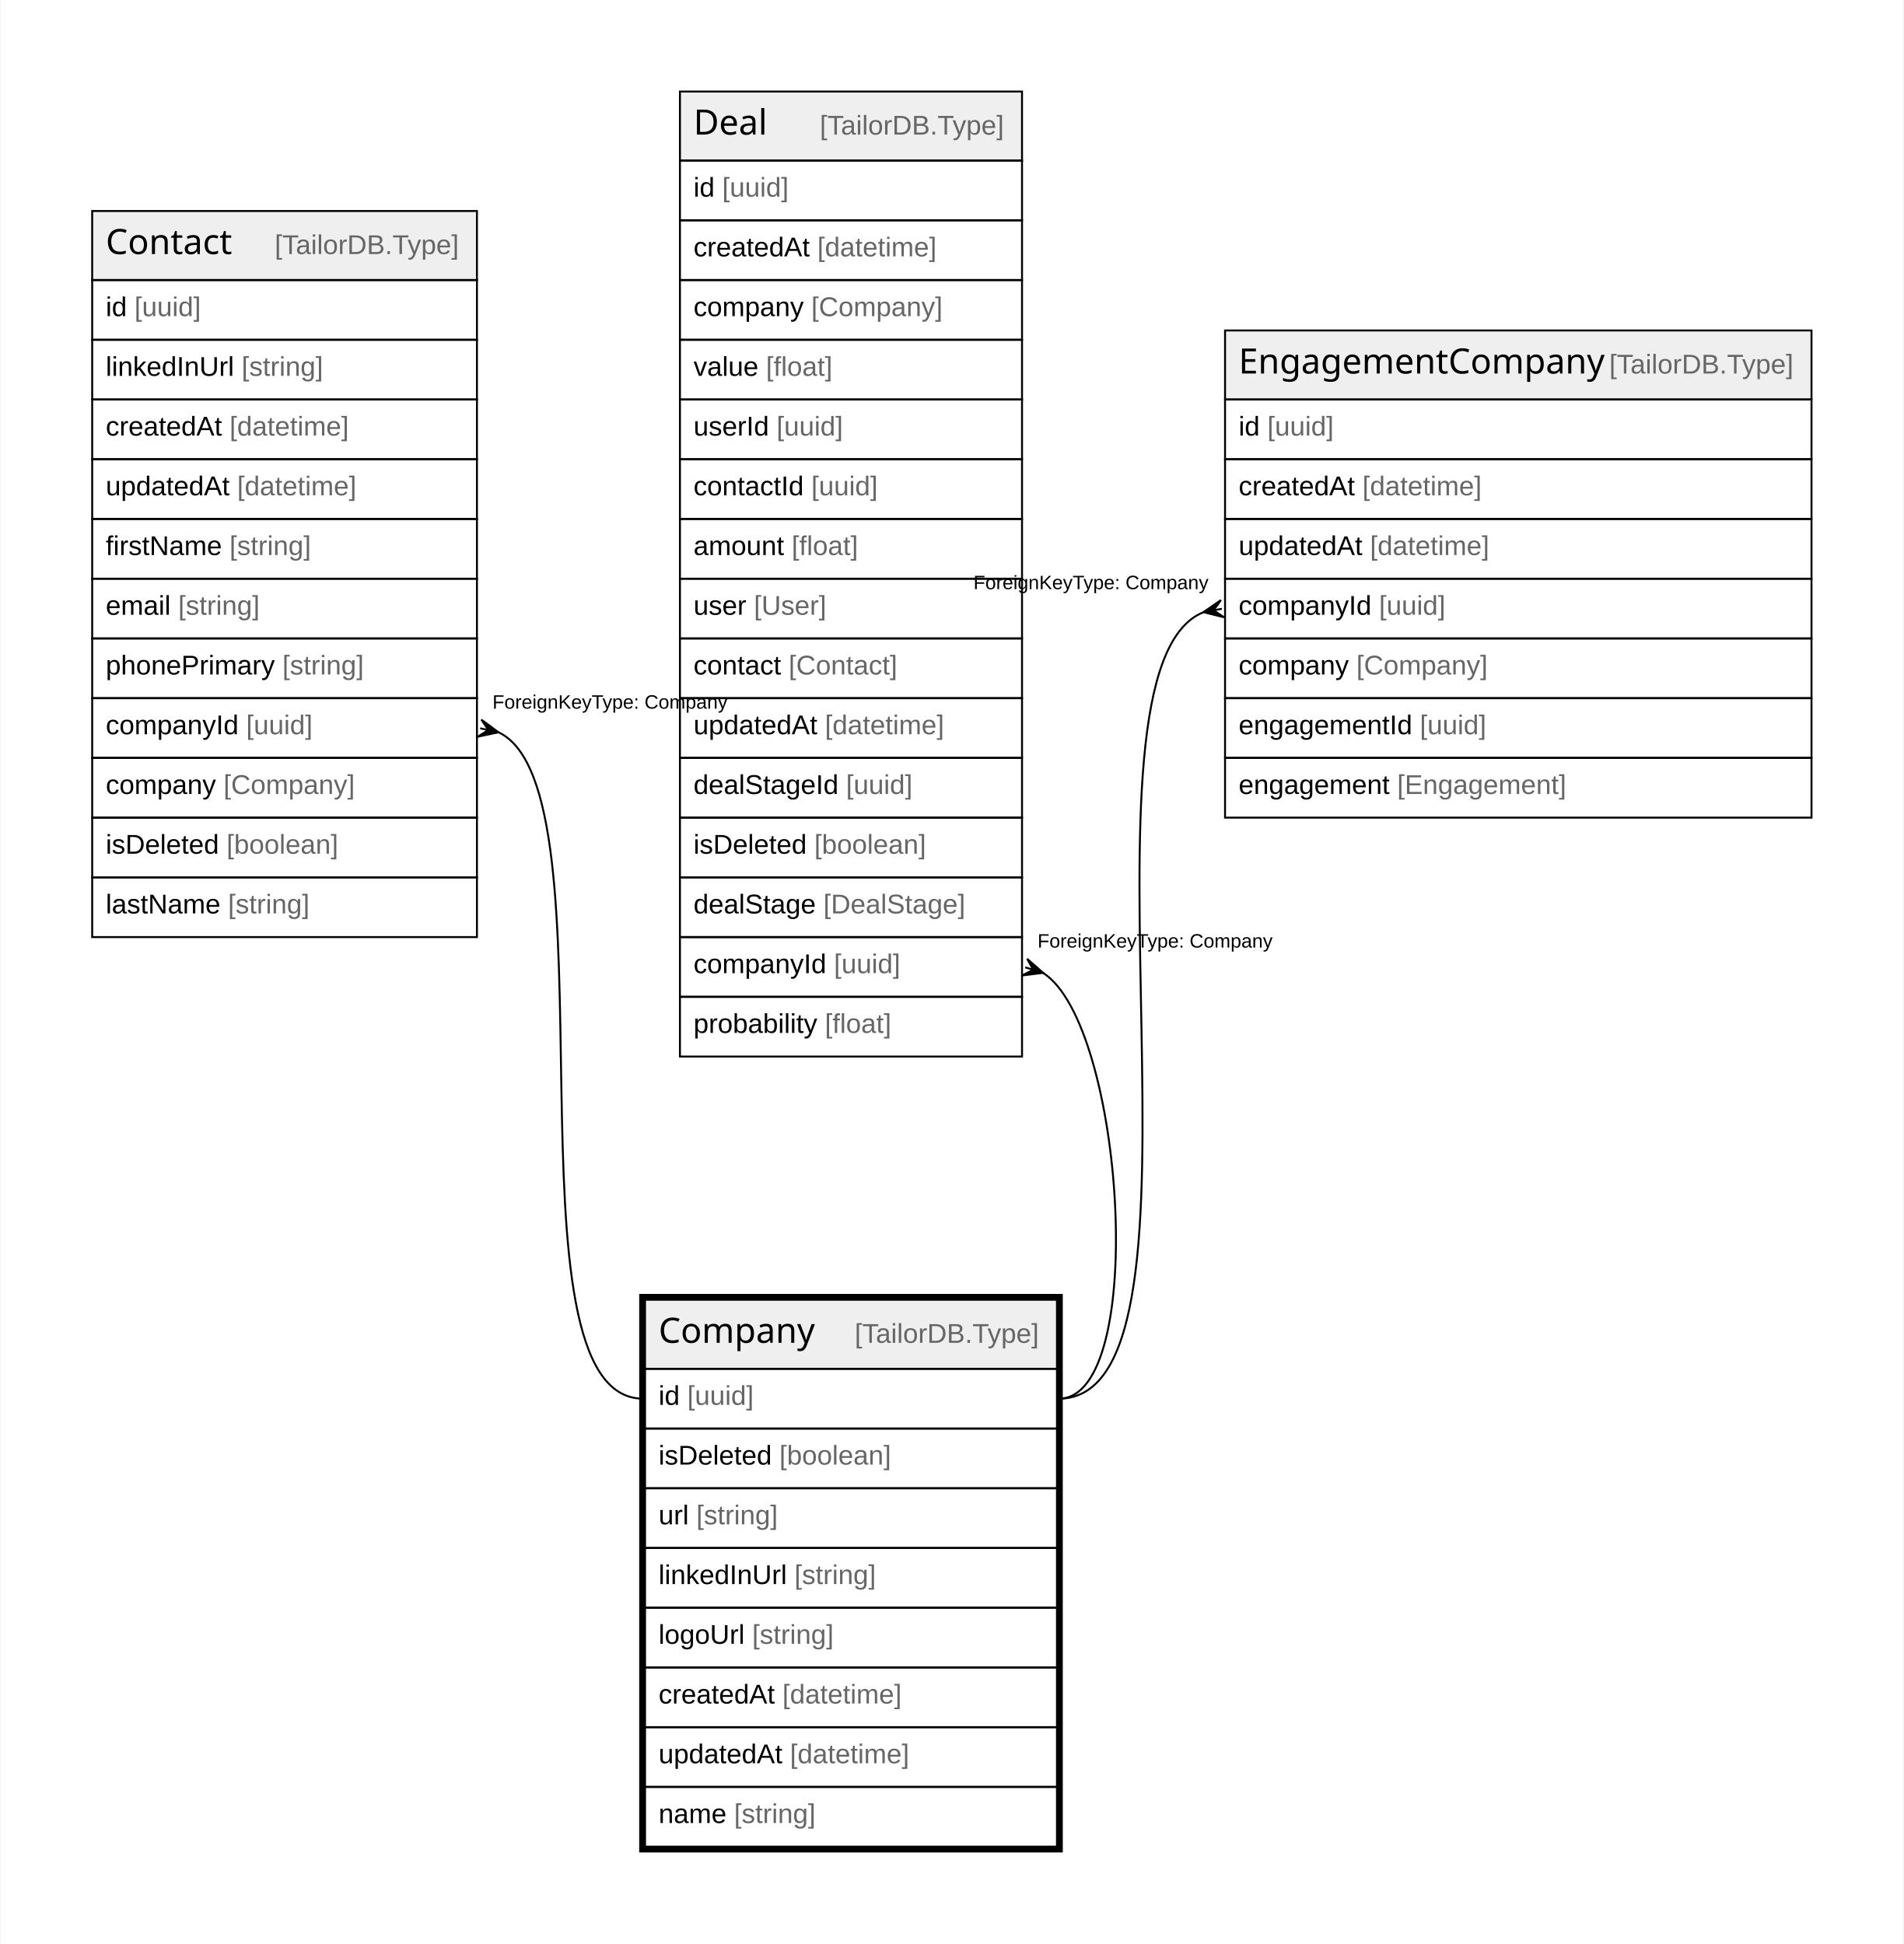
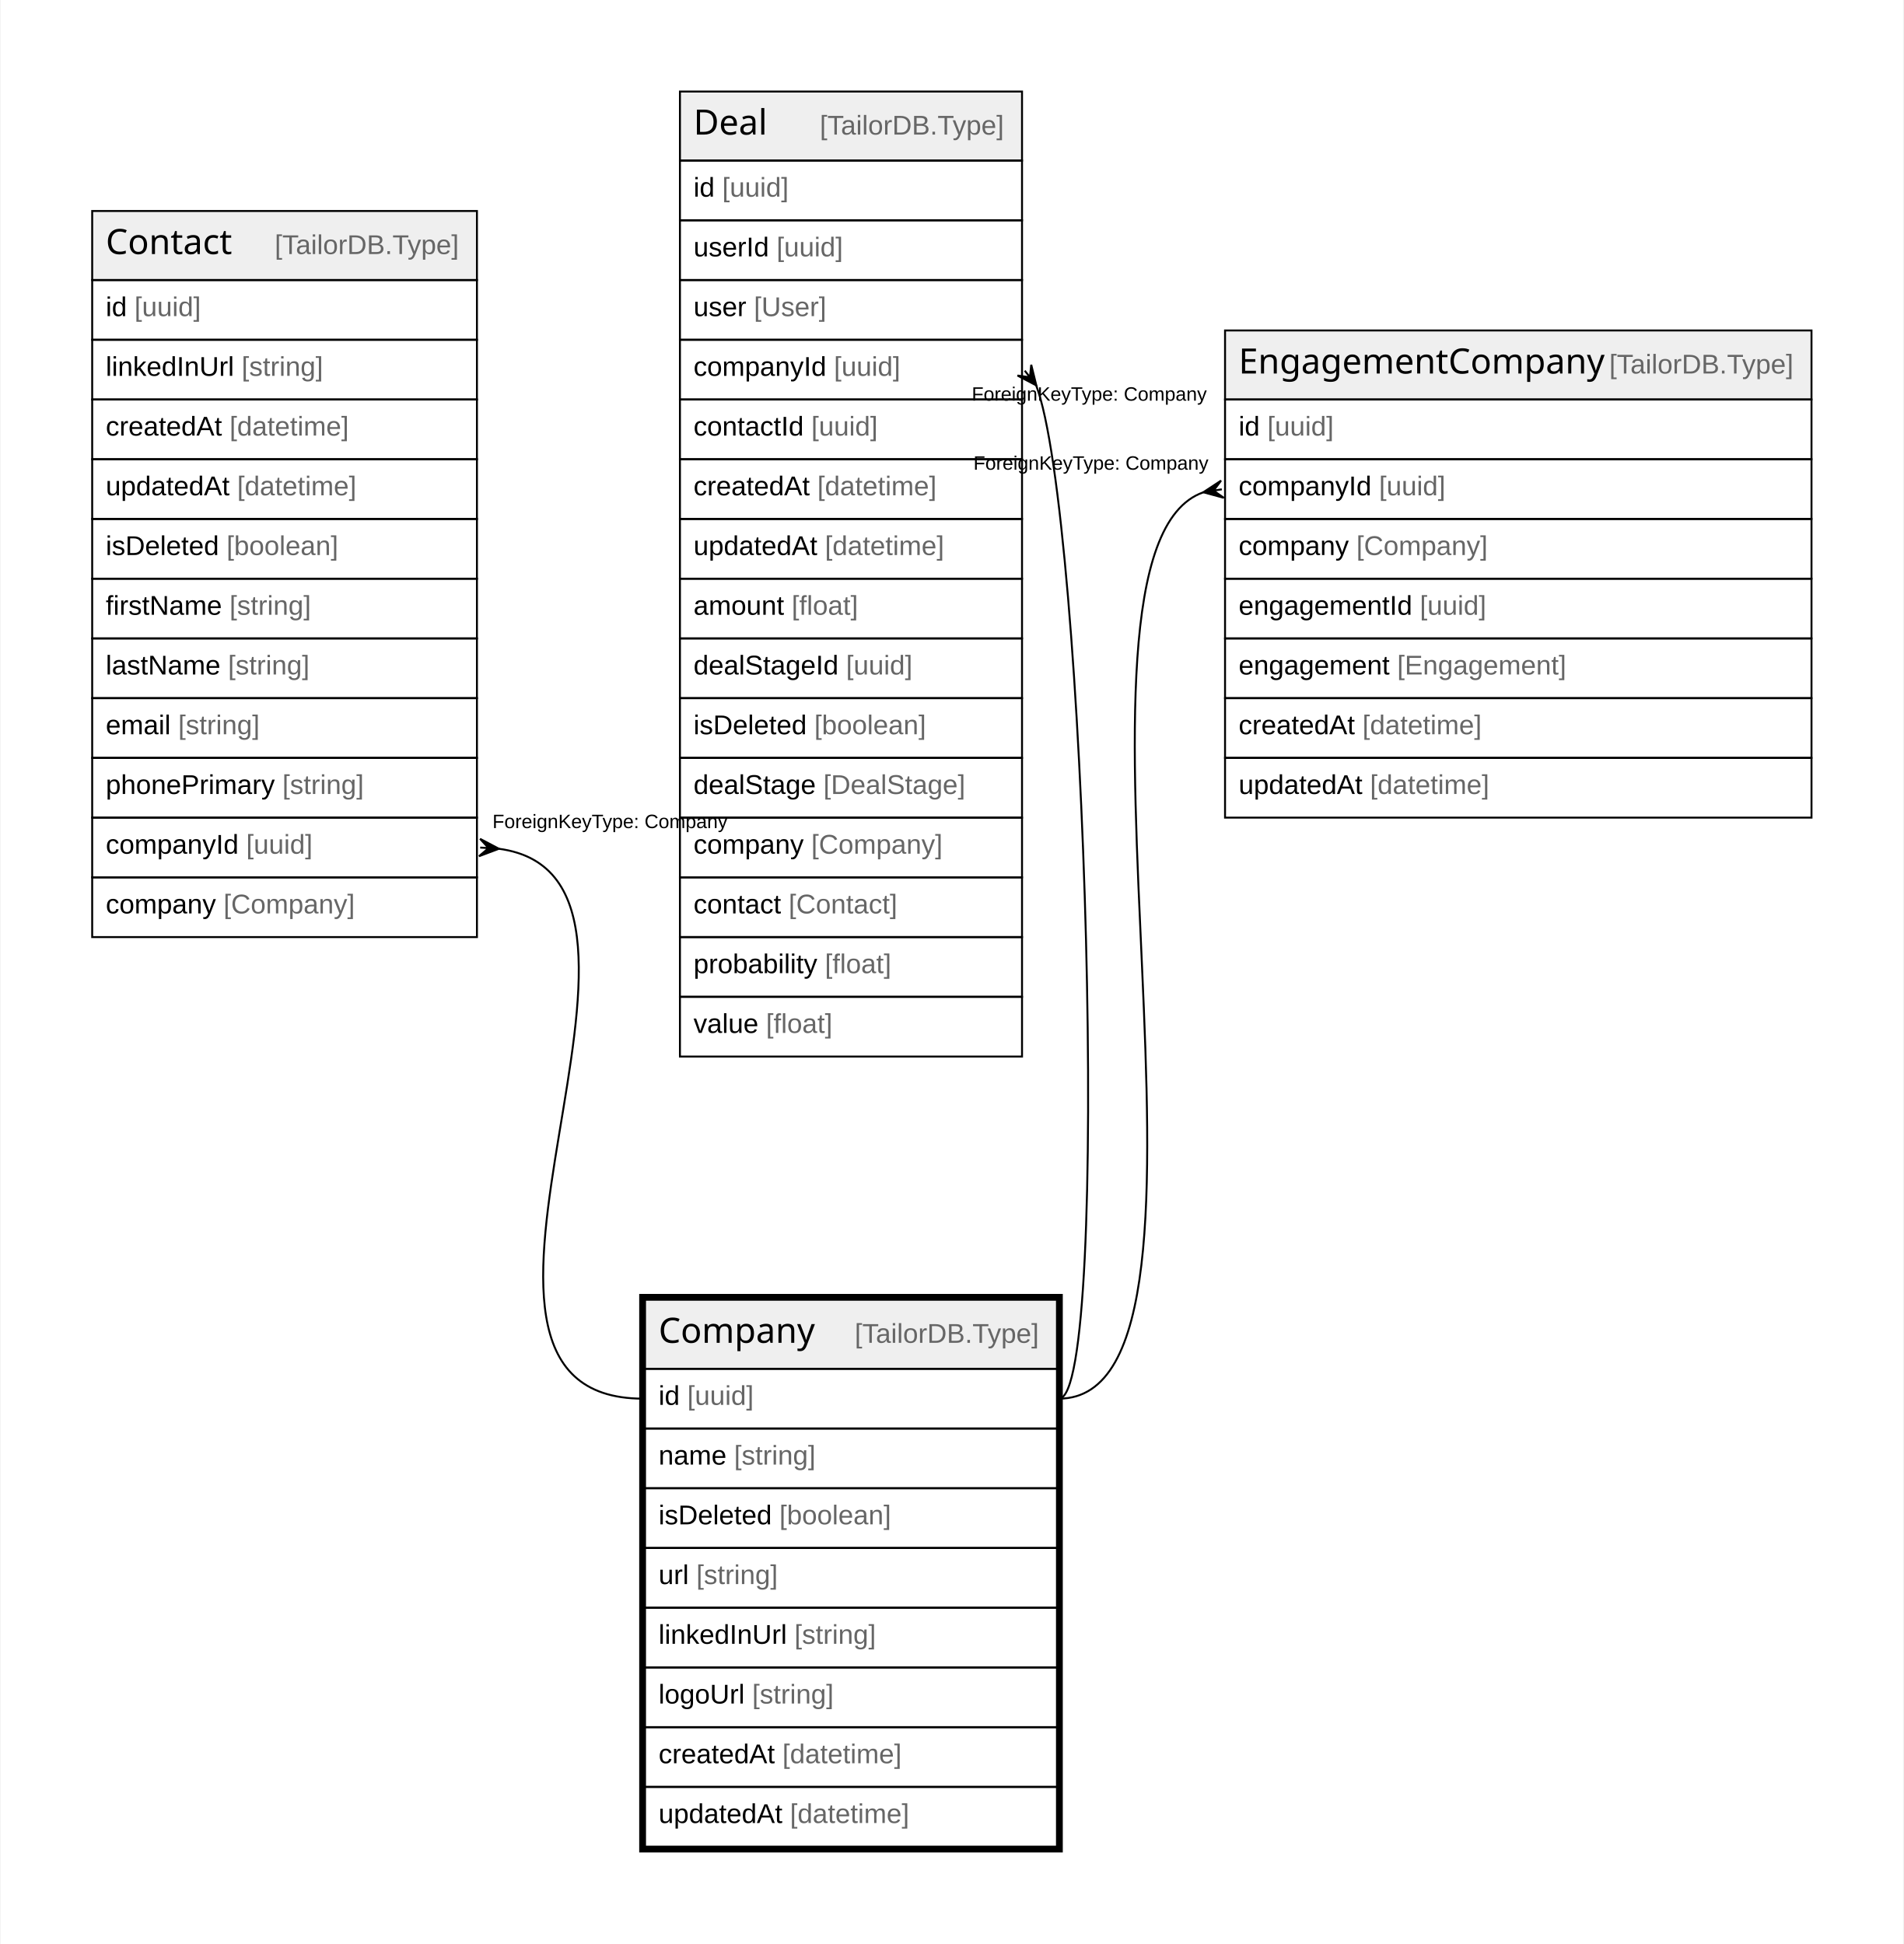
<svg xmlns="http://www.w3.org/2000/svg" width="981pt" height="1002pt" viewBox="0.00 0.00 980.74 1002.40">
  <g id="graph0" class="graph" transform="scale(1 1) rotate(0) translate(4 998.4)">
    <polygon fill="white" stroke="none" points="-4,4 -4,-998.4 976.74,-998.4 976.74,4 -4,4" />
    <g id="node1" class="node">
      <polygon fill="#efefef" stroke="none" points="328.2,-292.6 328.2,-328.2 540.56,-328.2 540.56,-292.6 328.2,-292.6" />
      <polygon fill="none" stroke="black" points="328.2,-292.6 328.2,-328.2 540.56,-328.2 540.56,-292.6 328.2,-292.6" />
      <text text-anchor="start" x="335.2" y="-306" font-family="Arial Bold" font-size="18.00">Company</text>
      <text text-anchor="start" x="405.19" y="-306" font-family="Arial" font-size="14.00">    </text>
      <text text-anchor="start" x="436.31" y="-306" font-family="Arial" font-size="14.00" fill="#666666">[TailorDB.Type]</text>
      <polygon fill="none" stroke="black" points="328.2,-261.8 328.2,-292.6 540.56,-292.6 540.56,-261.8 328.2,-261.8" />
      <text text-anchor="start" x="335.2" y="-274" font-family="Arial" font-size="14.00">id </text>
      <text text-anchor="start" x="349.98" y="-274" font-family="Arial" font-size="14.00" fill="#666666">[uuid]</text>
      <polygon fill="none" stroke="black" points="328.2,-231 328.2,-261.8 540.56,-261.8 540.56,-231 328.2,-231" />
-       <text text-anchor="start" x="335.2" y="-243.2" font-family="Arial" font-size="14.00">isDeleted </text>
-       <text text-anchor="start" x="397.45" y="-243.2" font-family="Arial" font-size="14.00" fill="#666666">[boolean]</text>
+       <text text-anchor="start" x="335.2" y="-243.2" font-family="Arial" font-size="14.00">name </text>
+       <text text-anchor="start" x="374.11" y="-243.2" font-family="Arial" font-size="14.00" fill="#666666">[string]</text>
      <polygon fill="none" stroke="black" points="328.2,-200.2 328.2,-231 540.56,-231 540.56,-200.2 328.2,-200.2" />
-       <text text-anchor="start" x="335.2" y="-212.4" font-family="Arial" font-size="14.00">url </text>
-       <text text-anchor="start" x="354.64" y="-212.4" font-family="Arial" font-size="14.00" fill="#666666">[string]</text>
+       <text text-anchor="start" x="335.2" y="-212.4" font-family="Arial" font-size="14.00">isDeleted </text>
+       <text text-anchor="start" x="397.45" y="-212.4" font-family="Arial" font-size="14.00" fill="#666666">[boolean]</text>
      <polygon fill="none" stroke="black" points="328.2,-169.4 328.2,-200.2 540.56,-200.2 540.56,-169.4 328.2,-169.4" />
-       <text text-anchor="start" x="335.2" y="-181.6" font-family="Arial" font-size="14.00">linkedInUrl </text>
-       <text text-anchor="start" x="405.22" y="-181.6" font-family="Arial" font-size="14.00" fill="#666666">[string]</text>
+       <text text-anchor="start" x="335.2" y="-181.6" font-family="Arial" font-size="14.00">url </text>
+       <text text-anchor="start" x="354.64" y="-181.6" font-family="Arial" font-size="14.00" fill="#666666">[string]</text>
      <polygon fill="none" stroke="black" points="328.2,-138.6 328.2,-169.4 540.56,-169.4 540.56,-138.6 328.2,-138.6" />
-       <text text-anchor="start" x="335.2" y="-150.8" font-family="Arial" font-size="14.00">logoUrl </text>
-       <text text-anchor="start" x="383.44" y="-150.8" font-family="Arial" font-size="14.00" fill="#666666">[string]</text>
+       <text text-anchor="start" x="335.2" y="-150.8" font-family="Arial" font-size="14.00">linkedInUrl </text>
+       <text text-anchor="start" x="405.22" y="-150.8" font-family="Arial" font-size="14.00" fill="#666666">[string]</text>
      <polygon fill="none" stroke="black" points="328.2,-107.8 328.2,-138.6 540.56,-138.6 540.56,-107.8 328.2,-107.8" />
-       <text text-anchor="start" x="335.2" y="-120" font-family="Arial" font-size="14.00">createdAt </text>
-       <text text-anchor="start" x="399.01" y="-120" font-family="Arial" font-size="14.00" fill="#666666">[datetime]</text>
+       <text text-anchor="start" x="335.2" y="-120" font-family="Arial" font-size="14.00">logoUrl </text>
+       <text text-anchor="start" x="383.44" y="-120" font-family="Arial" font-size="14.00" fill="#666666">[string]</text>
      <polygon fill="none" stroke="black" points="328.2,-77 328.2,-107.8 540.56,-107.8 540.56,-77 328.2,-77" />
-       <text text-anchor="start" x="335.2" y="-89.2" font-family="Arial" font-size="14.00">updatedAt </text>
-       <text text-anchor="start" x="402.92" y="-89.2" font-family="Arial" font-size="14.00" fill="#666666">[datetime]</text>
+       <text text-anchor="start" x="335.2" y="-89.2" font-family="Arial" font-size="14.00">createdAt </text>
+       <text text-anchor="start" x="399.01" y="-89.2" font-family="Arial" font-size="14.00" fill="#666666">[datetime]</text>
      <polygon fill="none" stroke="black" points="328.2,-46.2 328.2,-77 540.56,-77 540.56,-46.2 328.2,-46.2" />
-       <text text-anchor="start" x="335.2" y="-58.4" font-family="Arial" font-size="14.00">name </text>
-       <text text-anchor="start" x="374.11" y="-58.4" font-family="Arial" font-size="14.00" fill="#666666">[string]</text>
+       <text text-anchor="start" x="335.2" y="-58.4" font-family="Arial" font-size="14.00">updatedAt </text>
+       <text text-anchor="start" x="402.92" y="-58.4" font-family="Arial" font-size="14.00" fill="#666666">[datetime]</text>
      <polygon fill="none" stroke="black" stroke-width="3" points="326.7,-44.7 326.7,-329.7 542.06,-329.7 542.06,-44.7 326.7,-44.7" />
    </g>
    <g id="node2" class="node">
      <polygon fill="#efefef" stroke="none" points="43.2,-854 43.2,-889.6 241.55,-889.6 241.55,-854 43.2,-854" />
      <polygon fill="none" stroke="black" points="43.2,-854 43.2,-889.6 241.55,-889.6 241.55,-854 43.2,-854" />
      <text text-anchor="start" x="50.2" y="-867.4" font-family="Arial Bold" font-size="18.00">Contact</text>
      <text text-anchor="start" x="106.19" y="-867.4" font-family="Arial" font-size="14.00">    </text>
      <text text-anchor="start" x="137.3" y="-867.4" font-family="Arial" font-size="14.00" fill="#666666">[TailorDB.Type]</text>
      <polygon fill="none" stroke="black" points="43.2,-823.2 43.2,-854 241.55,-854 241.55,-823.2 43.2,-823.2" />
      <text text-anchor="start" x="50.2" y="-835.4" font-family="Arial" font-size="14.00">id </text>
      <text text-anchor="start" x="64.99" y="-835.4" font-family="Arial" font-size="14.00" fill="#666666">[uuid]</text>
      <polygon fill="none" stroke="black" points="43.2,-792.4 43.2,-823.2 241.55,-823.2 241.55,-792.4 43.2,-792.4" />
      <text text-anchor="start" x="50.2" y="-804.6" font-family="Arial" font-size="14.00">linkedInUrl </text>
      <text text-anchor="start" x="120.23" y="-804.6" font-family="Arial" font-size="14.00" fill="#666666">[string]</text>
      <polygon fill="none" stroke="black" points="43.2,-761.6 43.2,-792.4 241.55,-792.4 241.55,-761.6 43.2,-761.6" />
      <text text-anchor="start" x="50.2" y="-773.8" font-family="Arial" font-size="14.00">createdAt </text>
      <text text-anchor="start" x="114.01" y="-773.8" font-family="Arial" font-size="14.00" fill="#666666">[datetime]</text>
      <polygon fill="none" stroke="black" points="43.2,-730.8 43.2,-761.6 241.55,-761.6 241.55,-730.8 43.2,-730.8" />
      <text text-anchor="start" x="50.2" y="-743" font-family="Arial" font-size="14.00">updatedAt </text>
      <text text-anchor="start" x="117.92" y="-743" font-family="Arial" font-size="14.00" fill="#666666">[datetime]</text>
      <polygon fill="none" stroke="black" points="43.2,-700 43.2,-730.8 241.55,-730.8 241.55,-700 43.2,-700" />
-       <text text-anchor="start" x="50.2" y="-712.2" font-family="Arial" font-size="14.00">firstName </text>
-       <text text-anchor="start" x="113.99" y="-712.2" font-family="Arial" font-size="14.00" fill="#666666">[string]</text>
+       <text text-anchor="start" x="50.2" y="-712.2" font-family="Arial" font-size="14.00">isDeleted </text>
+       <text text-anchor="start" x="112.45" y="-712.2" font-family="Arial" font-size="14.00" fill="#666666">[boolean]</text>
      <polygon fill="none" stroke="black" points="43.2,-669.2 43.2,-700 241.55,-700 241.55,-669.2 43.2,-669.2" />
-       <text text-anchor="start" x="50.2" y="-681.4" font-family="Arial" font-size="14.00">email </text>
-       <text text-anchor="start" x="87.54" y="-681.4" font-family="Arial" font-size="14.00" fill="#666666">[string]</text>
+       <text text-anchor="start" x="50.2" y="-681.4" font-family="Arial" font-size="14.00">firstName </text>
+       <text text-anchor="start" x="113.99" y="-681.4" font-family="Arial" font-size="14.00" fill="#666666">[string]</text>
      <polygon fill="none" stroke="black" points="43.2,-638.4 43.2,-669.2 241.55,-669.2 241.55,-638.4 43.2,-638.4" />
-       <text text-anchor="start" x="50.2" y="-650.6" font-family="Arial" font-size="14.00">phonePrimary </text>
-       <text text-anchor="start" x="141.24" y="-650.6" font-family="Arial" font-size="14.00" fill="#666666">[string]</text>
+       <text text-anchor="start" x="50.2" y="-650.6" font-family="Arial" font-size="14.00">lastName </text>
+       <text text-anchor="start" x="113.22" y="-650.6" font-family="Arial" font-size="14.00" fill="#666666">[string]</text>
      <polygon fill="none" stroke="black" points="43.2,-607.6 43.2,-638.4 241.55,-638.4 241.55,-607.6 43.2,-607.6" />
-       <text text-anchor="start" x="50.2" y="-619.8" font-family="Arial" font-size="14.00">companyId </text>
-       <text text-anchor="start" x="122.57" y="-619.8" font-family="Arial" font-size="14.00" fill="#666666">[uuid]</text>
+       <text text-anchor="start" x="50.2" y="-619.8" font-family="Arial" font-size="14.00">email </text>
+       <text text-anchor="start" x="87.54" y="-619.8" font-family="Arial" font-size="14.00" fill="#666666">[string]</text>
      <polygon fill="none" stroke="black" points="43.2,-576.8 43.2,-607.6 241.55,-607.6 241.55,-576.8 43.2,-576.8" />
-       <text text-anchor="start" x="50.2" y="-589" font-family="Arial" font-size="14.00">company </text>
-       <text text-anchor="start" x="110.9" y="-589" font-family="Arial" font-size="14.00" fill="#666666">[Company]</text>
+       <text text-anchor="start" x="50.2" y="-589" font-family="Arial" font-size="14.00">phonePrimary </text>
+       <text text-anchor="start" x="141.24" y="-589" font-family="Arial" font-size="14.00" fill="#666666">[string]</text>
      <polygon fill="none" stroke="black" points="43.2,-546 43.2,-576.8 241.55,-576.8 241.55,-546 43.2,-546" />
-       <text text-anchor="start" x="50.2" y="-558.2" font-family="Arial" font-size="14.00">isDeleted </text>
-       <text text-anchor="start" x="112.45" y="-558.2" font-family="Arial" font-size="14.00" fill="#666666">[boolean]</text>
+       <text text-anchor="start" x="50.2" y="-558.2" font-family="Arial" font-size="14.00">companyId </text>
+       <text text-anchor="start" x="122.57" y="-558.2" font-family="Arial" font-size="14.00" fill="#666666">[uuid]</text>
      <polygon fill="none" stroke="black" points="43.2,-515.2 43.2,-546 241.55,-546 241.55,-515.2 43.2,-515.2" />
-       <text text-anchor="start" x="50.2" y="-527.4" font-family="Arial" font-size="14.00">lastName </text>
-       <text text-anchor="start" x="113.22" y="-527.4" font-family="Arial" font-size="14.00" fill="#666666">[string]</text>
+       <text text-anchor="start" x="50.2" y="-527.4" font-family="Arial" font-size="14.00">company </text>
+       <text text-anchor="start" x="110.9" y="-527.4" font-family="Arial" font-size="14.00" fill="#666666">[Company]</text>
    </g>
    <g id="edge1" class="edge">
-       <path fill="none" stroke="black" d="M252.7,-620.79C315.1,-591.34 251.79,-277.2 327.2,-277.2" />
-       <polygon fill="black" stroke="black" points="252.65,-620.8 241.92,-618.53 247.44,-621.94 243.21,-622.86 243.21,-622.86 243.21,-622.86 247.44,-621.94 243.84,-627.33 252.65,-620.8" />
-       <text text-anchor="start" x="249.55" y="-633" font-family="Arial" font-size="10.00">ForeignKeyType: Company</text>
+       <path fill="none" stroke="black" d="M252.68,-560.77C364.79,-546.07 199,-277.2 327.2,-277.2" />
+       <polygon fill="black" stroke="black" points="252.87,-560.76 242.61,-556.89 247.54,-561.09 243.22,-561.36 243.22,-561.36 243.22,-561.36 247.54,-561.09 243.16,-565.87 252.87,-560.76" />
+       <text text-anchor="start" x="249.55" y="-571.4" font-family="Arial" font-size="10.00">ForeignKeyType: Company</text>
    </g>
    <g id="node3" class="node">
      <polygon fill="#efefef" stroke="none" points="346.2,-915.6 346.2,-951.2 522.55,-951.2 522.55,-915.6 346.2,-915.6" />
      <polygon fill="none" stroke="black" points="346.2,-915.6 346.2,-951.2 522.55,-951.2 522.55,-915.6 346.2,-915.6" />
      <text text-anchor="start" x="353.2" y="-929" font-family="Arial Bold" font-size="18.00">Deal</text>
      <text text-anchor="start" x="387.18" y="-929" font-family="Arial" font-size="14.00">    </text>
      <text text-anchor="start" x="418.3" y="-929" font-family="Arial" font-size="14.00" fill="#666666">[TailorDB.Type]</text>
      <polygon fill="none" stroke="black" points="346.2,-884.8 346.2,-915.6 522.55,-915.6 522.55,-884.8 346.2,-884.8" />
      <text text-anchor="start" x="353.2" y="-897" font-family="Arial" font-size="14.00">id </text>
      <text text-anchor="start" x="367.99" y="-897" font-family="Arial" font-size="14.00" fill="#666666">[uuid]</text>
      <polygon fill="none" stroke="black" points="346.2,-854 346.2,-884.8 522.55,-884.8 522.55,-854 346.2,-854" />
-       <text text-anchor="start" x="353.2" y="-866.2" font-family="Arial" font-size="14.00">createdAt </text>
-       <text text-anchor="start" x="417.02" y="-866.2" font-family="Arial" font-size="14.00" fill="#666666">[datetime]</text>
+       <text text-anchor="start" x="353.2" y="-866.2" font-family="Arial" font-size="14.00">userId </text>
+       <text text-anchor="start" x="396" y="-866.2" font-family="Arial" font-size="14.00" fill="#666666">[uuid]</text>
      <polygon fill="none" stroke="black" points="346.2,-823.2 346.2,-854 522.55,-854 522.55,-823.2 346.2,-823.2" />
-       <text text-anchor="start" x="353.2" y="-835.4" font-family="Arial" font-size="14.00">company </text>
-       <text text-anchor="start" x="413.9" y="-835.4" font-family="Arial" font-size="14.00" fill="#666666">[Company]</text>
+       <text text-anchor="start" x="353.2" y="-835.4" font-family="Arial" font-size="14.00">user </text>
+       <text text-anchor="start" x="384.33" y="-835.4" font-family="Arial" font-size="14.00" fill="#666666">[User]</text>
      <polygon fill="none" stroke="black" points="346.2,-792.4 346.2,-823.2 522.55,-823.2 522.55,-792.4 346.2,-792.4" />
-       <text text-anchor="start" x="353.2" y="-804.6" font-family="Arial" font-size="14.00">value </text>
-       <text text-anchor="start" x="390.56" y="-804.6" font-family="Arial" font-size="14.00" fill="#666666">[float]</text>
+       <text text-anchor="start" x="353.2" y="-804.6" font-family="Arial" font-size="14.00">companyId </text>
+       <text text-anchor="start" x="425.58" y="-804.6" font-family="Arial" font-size="14.00" fill="#666666">[uuid]</text>
      <polygon fill="none" stroke="black" points="346.2,-761.6 346.2,-792.4 522.55,-792.4 522.55,-761.6 346.2,-761.6" />
-       <text text-anchor="start" x="353.2" y="-773.8" font-family="Arial" font-size="14.00">userId </text>
-       <text text-anchor="start" x="396" y="-773.8" font-family="Arial" font-size="14.00" fill="#666666">[uuid]</text>
+       <text text-anchor="start" x="353.2" y="-773.8" font-family="Arial" font-size="14.00">contactId </text>
+       <text text-anchor="start" x="413.91" y="-773.8" font-family="Arial" font-size="14.00" fill="#666666">[uuid]</text>
      <polygon fill="none" stroke="black" points="346.2,-730.8 346.2,-761.6 522.55,-761.6 522.55,-730.8 346.2,-730.8" />
-       <text text-anchor="start" x="353.2" y="-743" font-family="Arial" font-size="14.00">contactId </text>
-       <text text-anchor="start" x="413.91" y="-743" font-family="Arial" font-size="14.00" fill="#666666">[uuid]</text>
+       <text text-anchor="start" x="353.2" y="-743" font-family="Arial" font-size="14.00">createdAt </text>
+       <text text-anchor="start" x="417.02" y="-743" font-family="Arial" font-size="14.00" fill="#666666">[datetime]</text>
      <polygon fill="none" stroke="black" points="346.2,-700 346.2,-730.8 522.55,-730.8 522.55,-700 346.2,-700" />
-       <text text-anchor="start" x="353.2" y="-712.2" font-family="Arial" font-size="14.00">amount </text>
-       <text text-anchor="start" x="403.79" y="-712.2" font-family="Arial" font-size="14.00" fill="#666666">[float]</text>
+       <text text-anchor="start" x="353.2" y="-712.2" font-family="Arial" font-size="14.00">updatedAt </text>
+       <text text-anchor="start" x="420.93" y="-712.2" font-family="Arial" font-size="14.00" fill="#666666">[datetime]</text>
      <polygon fill="none" stroke="black" points="346.2,-669.2 346.2,-700 522.55,-700 522.55,-669.2 346.2,-669.2" />
-       <text text-anchor="start" x="353.2" y="-681.4" font-family="Arial" font-size="14.00">user </text>
-       <text text-anchor="start" x="384.33" y="-681.4" font-family="Arial" font-size="14.00" fill="#666666">[User]</text>
+       <text text-anchor="start" x="353.2" y="-681.4" font-family="Arial" font-size="14.00">amount </text>
+       <text text-anchor="start" x="403.79" y="-681.4" font-family="Arial" font-size="14.00" fill="#666666">[float]</text>
      <polygon fill="none" stroke="black" points="346.2,-638.4 346.2,-669.2 522.55,-669.2 522.55,-638.4 346.2,-638.4" />
-       <text text-anchor="start" x="353.2" y="-650.6" font-family="Arial" font-size="14.00">contact </text>
-       <text text-anchor="start" x="402.23" y="-650.6" font-family="Arial" font-size="14.00" fill="#666666">[Contact]</text>
+       <text text-anchor="start" x="353.2" y="-650.6" font-family="Arial" font-size="14.00">dealStageId </text>
+       <text text-anchor="start" x="431.82" y="-650.6" font-family="Arial" font-size="14.00" fill="#666666">[uuid]</text>
      <polygon fill="none" stroke="black" points="346.2,-607.6 346.2,-638.4 522.55,-638.4 522.55,-607.6 346.2,-607.6" />
-       <text text-anchor="start" x="353.2" y="-619.8" font-family="Arial" font-size="14.00">updatedAt </text>
-       <text text-anchor="start" x="420.93" y="-619.8" font-family="Arial" font-size="14.00" fill="#666666">[datetime]</text>
+       <text text-anchor="start" x="353.2" y="-619.8" font-family="Arial" font-size="14.00">isDeleted </text>
+       <text text-anchor="start" x="415.46" y="-619.8" font-family="Arial" font-size="14.00" fill="#666666">[boolean]</text>
      <polygon fill="none" stroke="black" points="346.2,-576.8 346.2,-607.6 522.55,-607.6 522.55,-576.8 346.2,-576.8" />
-       <text text-anchor="start" x="353.2" y="-589" font-family="Arial" font-size="14.00">dealStageId </text>
-       <text text-anchor="start" x="431.82" y="-589" font-family="Arial" font-size="14.00" fill="#666666">[uuid]</text>
+       <text text-anchor="start" x="353.2" y="-589" font-family="Arial" font-size="14.00">dealStage </text>
+       <text text-anchor="start" x="420.15" y="-589" font-family="Arial" font-size="14.00" fill="#666666">[DealStage]</text>
      <polygon fill="none" stroke="black" points="346.2,-546 346.2,-576.8 522.55,-576.8 522.55,-546 346.2,-546" />
-       <text text-anchor="start" x="353.2" y="-558.2" font-family="Arial" font-size="14.00">isDeleted </text>
-       <text text-anchor="start" x="415.46" y="-558.2" font-family="Arial" font-size="14.00" fill="#666666">[boolean]</text>
+       <text text-anchor="start" x="353.2" y="-558.2" font-family="Arial" font-size="14.00">company </text>
+       <text text-anchor="start" x="413.9" y="-558.2" font-family="Arial" font-size="14.00" fill="#666666">[Company]</text>
      <polygon fill="none" stroke="black" points="346.2,-515.2 346.2,-546 522.55,-546 522.55,-515.2 346.2,-515.2" />
-       <text text-anchor="start" x="353.2" y="-527.4" font-family="Arial" font-size="14.00">dealStage </text>
-       <text text-anchor="start" x="420.15" y="-527.4" font-family="Arial" font-size="14.00" fill="#666666">[DealStage]</text>
+       <text text-anchor="start" x="353.2" y="-527.4" font-family="Arial" font-size="14.00">contact </text>
+       <text text-anchor="start" x="402.23" y="-527.4" font-family="Arial" font-size="14.00" fill="#666666">[Contact]</text>
      <polygon fill="none" stroke="black" points="346.2,-484.4 346.2,-515.2 522.55,-515.2 522.55,-484.4 346.2,-484.4" />
-       <text text-anchor="start" x="353.2" y="-496.6" font-family="Arial" font-size="14.00">companyId </text>
-       <text text-anchor="start" x="425.58" y="-496.6" font-family="Arial" font-size="14.00" fill="#666666">[uuid]</text>
+       <text text-anchor="start" x="353.2" y="-496.6" font-family="Arial" font-size="14.00">probability </text>
+       <text text-anchor="start" x="420.91" y="-496.6" font-family="Arial" font-size="14.00" fill="#666666">[float]</text>
      <polygon fill="none" stroke="black" points="346.2,-453.6 346.2,-484.4 522.55,-484.4 522.55,-453.6 346.2,-453.6" />
-       <text text-anchor="start" x="353.2" y="-465.8" font-family="Arial" font-size="14.00">probability </text>
-       <text text-anchor="start" x="420.91" y="-465.8" font-family="Arial" font-size="14.00" fill="#666666">[float]</text>
+       <text text-anchor="start" x="353.2" y="-465.8" font-family="Arial" font-size="14.00">value </text>
+       <text text-anchor="start" x="390.56" y="-465.8" font-family="Arial" font-size="14.00" fill="#666666">[float]</text>
    </g>
    <g id="edge2" class="edge">
-       <path fill="none" stroke="black" d="M533.27,-496.82C575.32,-470.41 587.79,-277.2 541.56,-277.2" />
-       <polygon fill="black" stroke="black" points="533.43,-496.77 522.55,-495.4 528.33,-498.34 524.19,-499.6 524.19,-499.6 524.19,-499.6 528.33,-498.34 525.19,-504 533.43,-496.77" />
-       <text text-anchor="start" x="530.55" y="-509.8" font-family="Arial" font-size="10.00">ForeignKeyType: Company</text>
+       <path fill="none" stroke="black" d="M529.75,-799.89C555.4,-733.88 568.92,-277.2 541.56,-277.2" />
+       <polygon fill="black" stroke="black" points="529.92,-799.67 520.21,-804.76 526.63,-803.86 523.96,-807.27 523.96,-807.27 523.96,-807.27 526.63,-803.86 527.3,-810.31 529.92,-799.67" />
+       <text text-anchor="start" x="496.62" y="-791.8" font-family="Arial" font-size="10.00">ForeignKeyType: Company</text>
    </g>
    <g id="node4" class="node">
      <polygon fill="#efefef" stroke="none" points="627.21,-792.4 627.21,-828 929.54,-828 929.54,-792.4 627.21,-792.4" />
      <polygon fill="none" stroke="black" points="627.21,-792.4 627.21,-828 929.54,-828 929.54,-792.4 627.21,-792.4" />
      <text text-anchor="start" x="634.21" y="-805.8" font-family="Arial Bold" font-size="18.00">EngagementCompany</text>
      <text text-anchor="start" x="794.17" y="-805.8" font-family="Arial" font-size="14.00">    </text>
      <text text-anchor="start" x="825.29" y="-805.8" font-family="Arial" font-size="14.00" fill="#666666">[TailorDB.Type]</text>
      <polygon fill="none" stroke="black" points="627.21,-761.6 627.21,-792.4 929.54,-792.4 929.54,-761.6 627.21,-761.6" />
      <text text-anchor="start" x="634.21" y="-773.8" font-family="Arial" font-size="14.00">id </text>
      <text text-anchor="start" x="649" y="-773.8" font-family="Arial" font-size="14.00" fill="#666666">[uuid]</text>
      <polygon fill="none" stroke="black" points="627.21,-730.8 627.21,-761.6 929.54,-761.6 929.54,-730.8 627.21,-730.8" />
-       <text text-anchor="start" x="634.21" y="-743" font-family="Arial" font-size="14.00">createdAt </text>
-       <text text-anchor="start" x="698.03" y="-743" font-family="Arial" font-size="14.00" fill="#666666">[datetime]</text>
+       <text text-anchor="start" x="634.21" y="-743" font-family="Arial" font-size="14.00">companyId </text>
+       <text text-anchor="start" x="706.58" y="-743" font-family="Arial" font-size="14.00" fill="#666666">[uuid]</text>
      <polygon fill="none" stroke="black" points="627.21,-700 627.21,-730.8 929.54,-730.8 929.54,-700 627.21,-700" />
-       <text text-anchor="start" x="634.21" y="-712.2" font-family="Arial" font-size="14.00">updatedAt </text>
-       <text text-anchor="start" x="701.94" y="-712.2" font-family="Arial" font-size="14.00" fill="#666666">[datetime]</text>
+       <text text-anchor="start" x="634.21" y="-712.2" font-family="Arial" font-size="14.00">company </text>
+       <text text-anchor="start" x="694.91" y="-712.2" font-family="Arial" font-size="14.00" fill="#666666">[Company]</text>
      <polygon fill="none" stroke="black" points="627.21,-669.2 627.21,-700 929.54,-700 929.54,-669.2 627.21,-669.2" />
-       <text text-anchor="start" x="634.21" y="-681.4" font-family="Arial" font-size="14.00">companyId </text>
-       <text text-anchor="start" x="706.58" y="-681.4" font-family="Arial" font-size="14.00" fill="#666666">[uuid]</text>
+       <text text-anchor="start" x="634.21" y="-681.4" font-family="Arial" font-size="14.00">engagementId </text>
+       <text text-anchor="start" x="727.62" y="-681.4" font-family="Arial" font-size="14.00" fill="#666666">[uuid]</text>
      <polygon fill="none" stroke="black" points="627.21,-638.4 627.21,-669.2 929.54,-669.2 929.54,-638.4 627.21,-638.4" />
-       <text text-anchor="start" x="634.21" y="-650.6" font-family="Arial" font-size="14.00">company </text>
-       <text text-anchor="start" x="694.91" y="-650.6" font-family="Arial" font-size="14.00" fill="#666666">[Company]</text>
+       <text text-anchor="start" x="634.21" y="-650.6" font-family="Arial" font-size="14.00">engagement </text>
+       <text text-anchor="start" x="715.94" y="-650.6" font-family="Arial" font-size="14.00" fill="#666666">[Engagement]</text>
      <polygon fill="none" stroke="black" points="627.21,-607.6 627.21,-638.4 929.54,-638.4 929.54,-607.6 627.21,-607.6" />
-       <text text-anchor="start" x="634.21" y="-619.8" font-family="Arial" font-size="14.00">engagementId </text>
-       <text text-anchor="start" x="727.62" y="-619.8" font-family="Arial" font-size="14.00" fill="#666666">[uuid]</text>
+       <text text-anchor="start" x="634.21" y="-619.8" font-family="Arial" font-size="14.00">createdAt </text>
+       <text text-anchor="start" x="698.03" y="-619.8" font-family="Arial" font-size="14.00" fill="#666666">[datetime]</text>
      <polygon fill="none" stroke="black" points="627.21,-576.8 627.21,-607.6 929.54,-607.6 929.54,-576.8 627.21,-576.8" />
-       <text text-anchor="start" x="634.21" y="-589" font-family="Arial" font-size="14.00">engagement </text>
-       <text text-anchor="start" x="715.94" y="-589" font-family="Arial" font-size="14.00" fill="#666666">[Engagement]</text>
+       <text text-anchor="start" x="634.21" y="-589" font-family="Arial" font-size="14.00">updatedAt </text>
+       <text text-anchor="start" x="701.94" y="-589" font-family="Arial" font-size="14.00" fill="#666666">[datetime]</text>
    </g>
    <g id="edge3" class="edge">
-       <path fill="none" stroke="black" d="M616.24,-682.78C541.29,-653.39 630.41,-277.2 541.56,-277.2" />
-       <polygon fill="black" stroke="black" points="616.05,-682.75 625.08,-688.97 621.29,-683.7 625.55,-684.48 625.55,-684.48 625.55,-684.48 621.29,-683.7 626.69,-680.11 616.05,-682.75" />
-       <text text-anchor="start" x="497.49" y="-694.6" font-family="Arial" font-size="10.00">ForeignKeyType: Company</text>
+       <path fill="none" stroke="black" d="M616.15,-744.59C528.73,-714.69 643.84,-277.2 541.56,-277.2" />
+       <polygon fill="black" stroke="black" points="616.01,-744.57 625.17,-750.59 621.28,-745.41 625.55,-746.09 625.55,-746.09 625.55,-746.09 621.28,-745.41 626.59,-741.7 616.01,-744.57" />
+       <text text-anchor="start" x="497.49" y="-756.2" font-family="Arial" font-size="10.00">ForeignKeyType: Company</text>
    </g>
  </g>
</svg>
